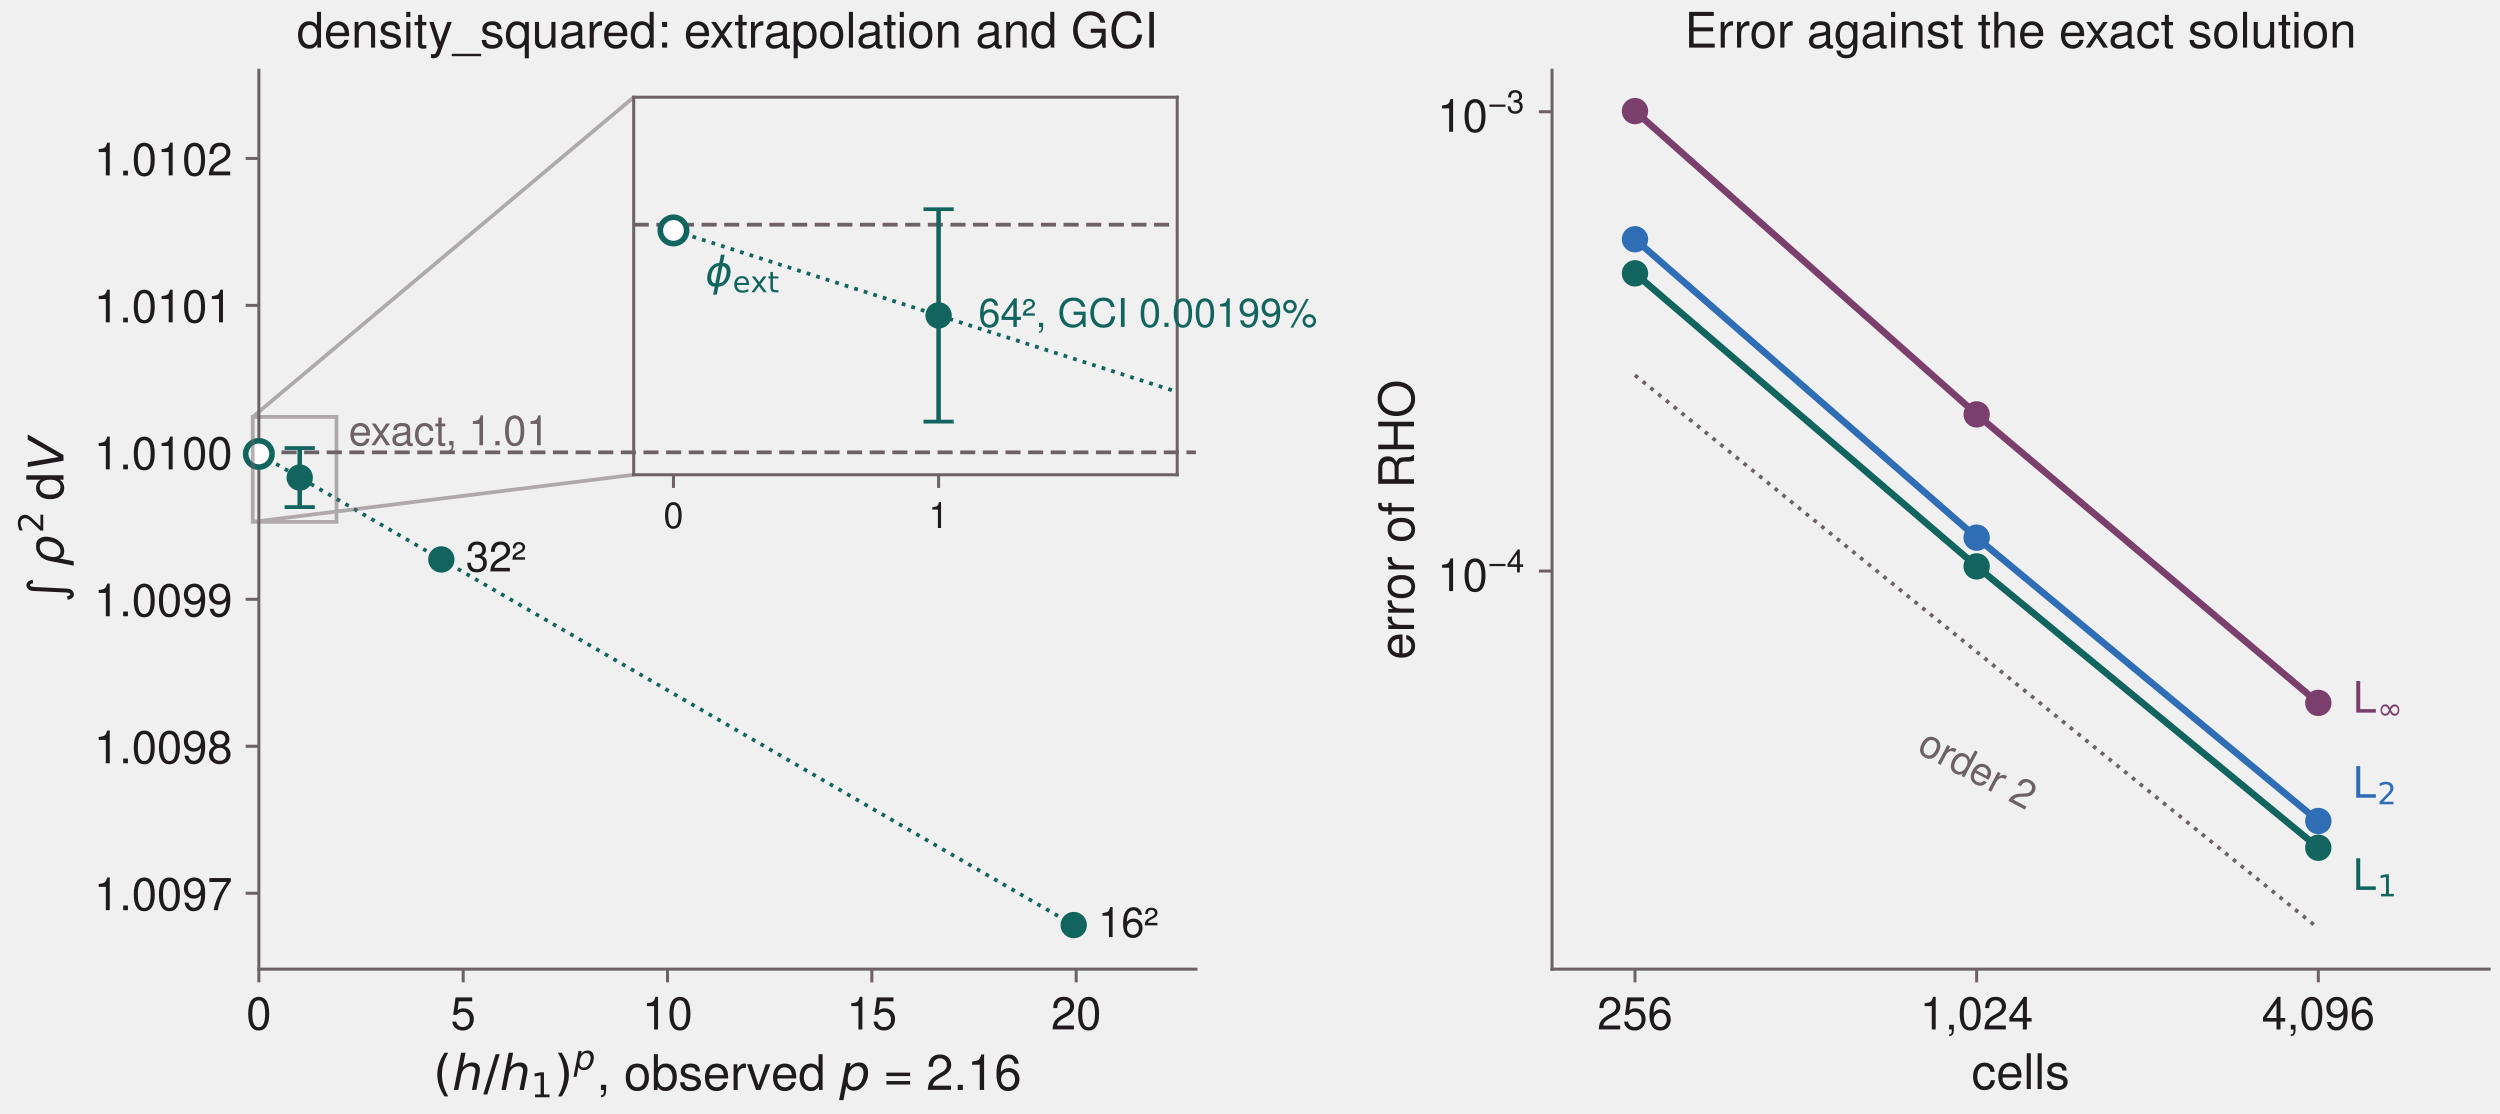
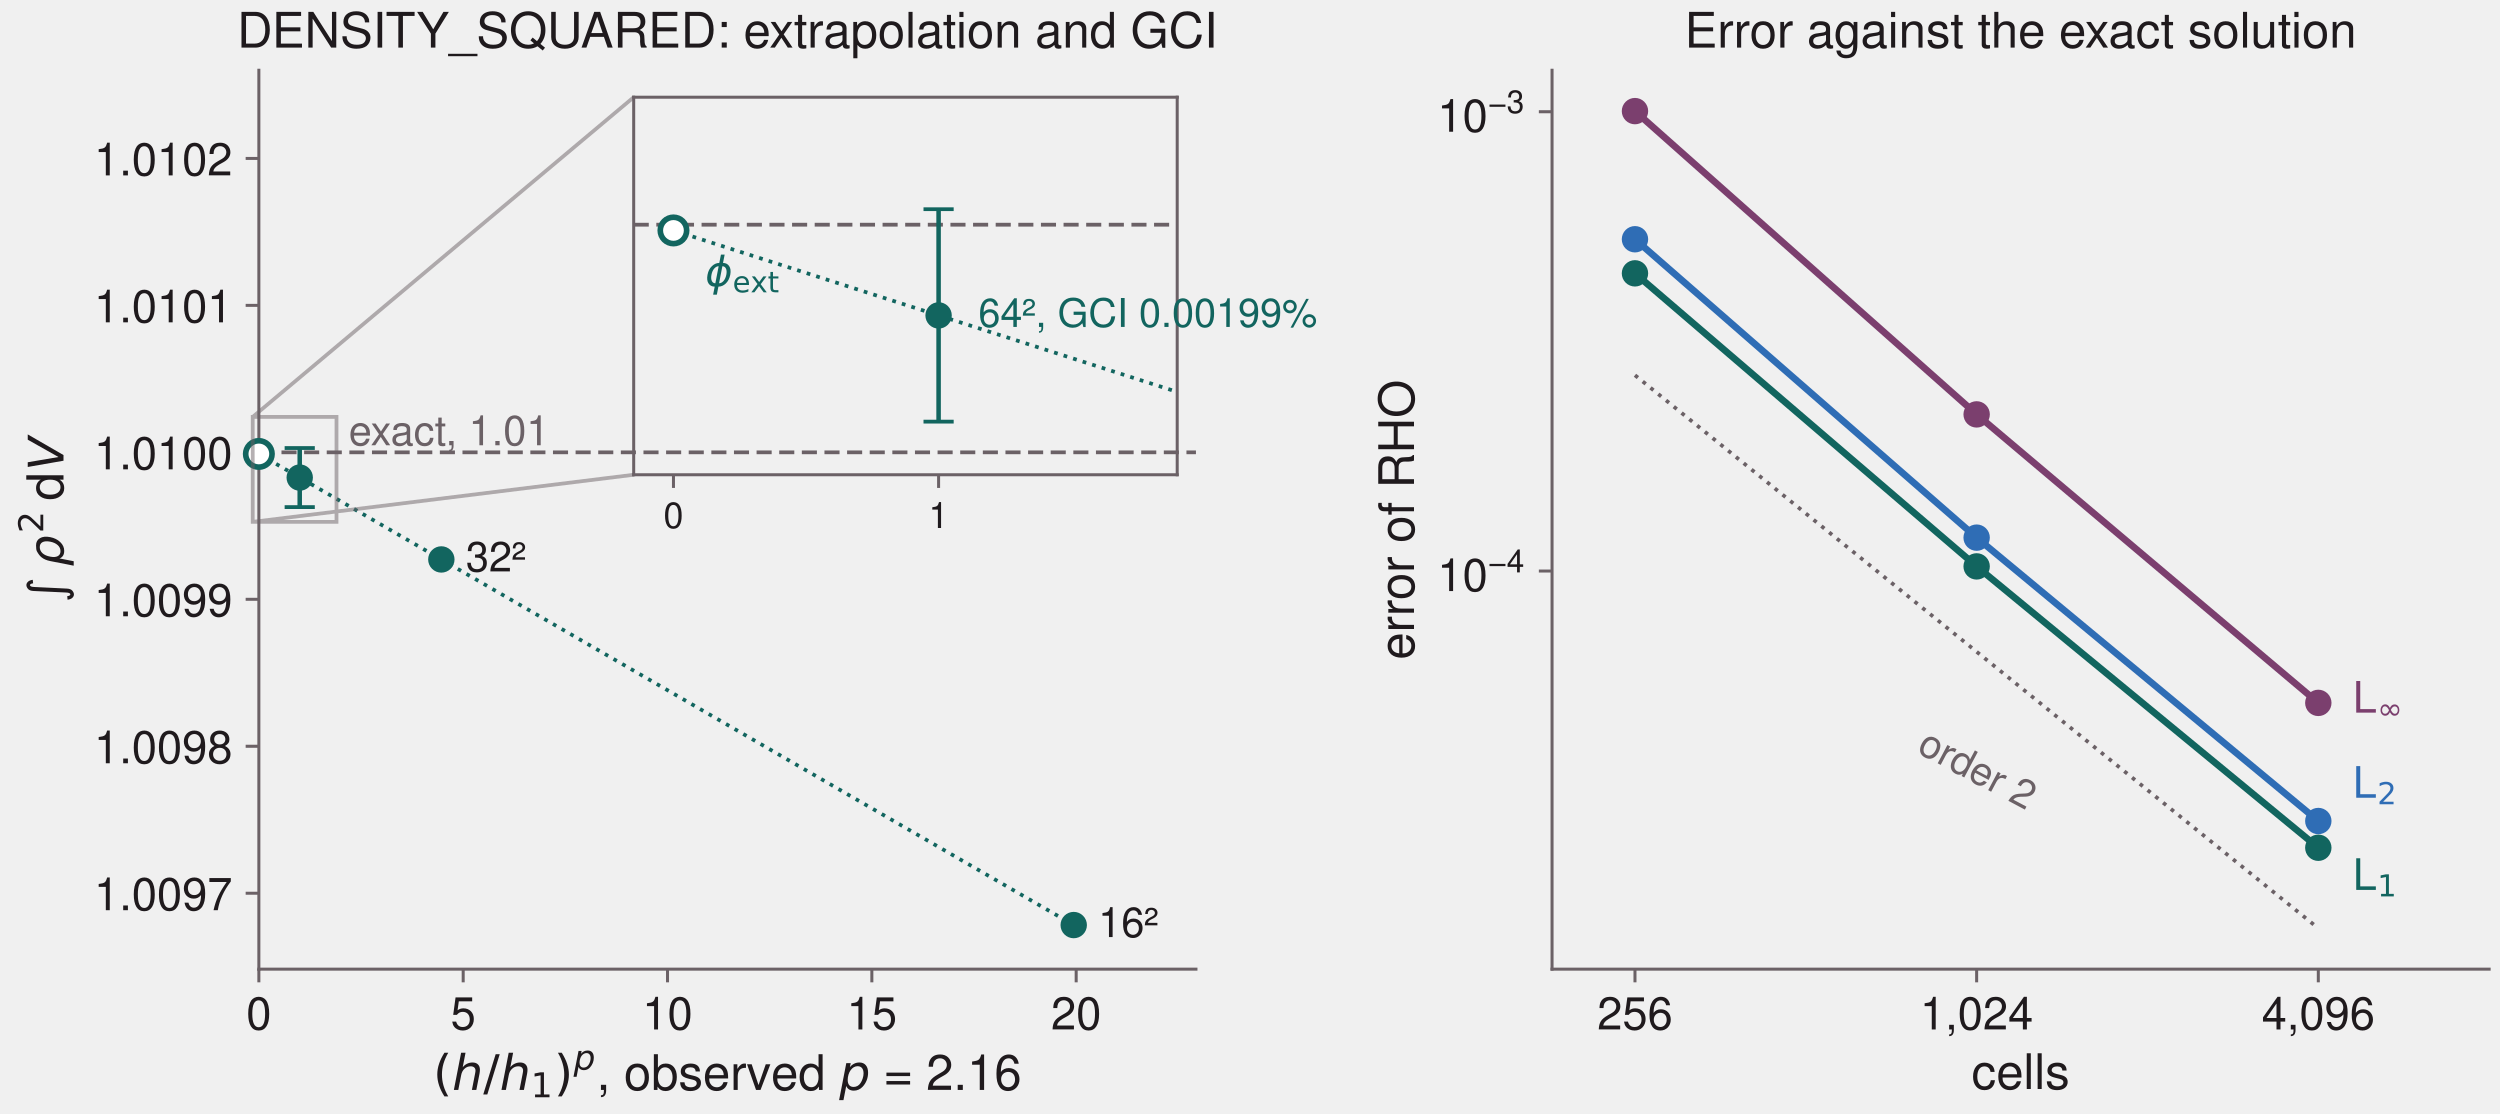
<svg xmlns="http://www.w3.org/2000/svg" xmlns:xlink="http://www.w3.org/1999/xlink" width="663.009pt" height="295.201pt" viewBox="0 0 663.009 295.201" version="1.1">
  <defs>
    <style type="text/css">*{stroke-linejoin: round; stroke-linecap: butt}</style>
  </defs>
  <g id="figure_1">
    <g id="patch_1">
      <path d="M 0 295.201  L 663.009 295.201  L 663.009 0  L 0 0  L 0 295.201  z " style="fill: none" />
    </g>
    <g id="axes_1">
      <g id="patch_2">
        <path d="M 68.649 257.022  L 317.17 257.022  L 317.17 18.63  L 68.649 18.63  L 68.649 257.022  z " style="fill: none" />
      </g>
      <g id="line2d_1">
        <path d="M 68.649 119.963  L 317.17 119.963  " clip-path="url(#p1bb75064b5)" style="fill: none; stroke-dasharray: 4,2; stroke-dashoffset: 0; stroke: #6b6166" />
      </g>
      <g id="matplotlib.axis_1">
        <g id="xtick_1">
          <g id="line2d_2">
            <defs>
              <path id="m103bd00e00" d="M 0 0  L 0 3.5  " style="stroke: #6b6166; stroke-width: 0.8" />
            </defs>
            <g>
              <use xlink:href="#m103bd00e00" x="68.649" y="257.022" style="fill: #6b6166; stroke: #6b6166; stroke-width: 0.8" />
            </g>
          </g>
          <g id="text_1">
            <text style="font-size: 12px; font-family: 'Helvetica', 'Arial', 'DejaVu Sans'; text-anchor: middle; fill: #1f1a1d" x="68.649" y="273.022" transform="rotate(-0 68.64938 273.022)">0</text>
          </g>
        </g>
        <g id="xtick_2">
          <g id="line2d_3">
            <g>
              <use xlink:href="#m103bd00e00" x="122.838" y="257.022" style="fill: #6b6166; stroke: #6b6166; stroke-width: 0.8" />
            </g>
          </g>
          <g id="text_2">
            <text style="font-size: 12px; font-family: 'Helvetica', 'Arial', 'DejaVu Sans'; text-anchor: middle; fill: #1f1a1d" x="122.838" y="273.022" transform="rotate(-0 122.8385 273.022)">5</text>
          </g>
        </g>
        <g id="xtick_3">
          <g id="line2d_4">
            <g>
              <use xlink:href="#m103bd00e00" x="177.028" y="257.022" style="fill: #6b6166; stroke: #6b6166; stroke-width: 0.8" />
            </g>
          </g>
          <g id="text_3">
            <text style="font-size: 12px; font-family: 'Helvetica', 'Arial', 'DejaVu Sans'; text-anchor: middle; fill: #1f1a1d" x="177.028" y="273.022" transform="rotate(-0 177.0276 273.022)">10</text>
          </g>
        </g>
        <g id="xtick_4">
          <g id="line2d_5">
            <g>
              <use xlink:href="#m103bd00e00" x="231.217" y="257.022" style="fill: #6b6166; stroke: #6b6166; stroke-width: 0.8" />
            </g>
          </g>
          <g id="text_4">
            <text style="font-size: 12px; font-family: 'Helvetica', 'Arial', 'DejaVu Sans'; text-anchor: middle; fill: #1f1a1d" x="231.217" y="273.022" transform="rotate(-0 231.2167 273.022)">15</text>
          </g>
        </g>
        <g id="xtick_5">
          <g id="line2d_6">
            <g>
              <use xlink:href="#m103bd00e00" x="285.406" y="257.022" style="fill: #6b6166; stroke: #6b6166; stroke-width: 0.8" />
            </g>
          </g>
          <g id="text_5">
            <text style="font-size: 12px; font-family: 'Helvetica', 'Arial', 'DejaVu Sans'; text-anchor: middle; fill: #1f1a1d" x="285.406" y="273.022" transform="rotate(-0 285.4058 273.022)">20</text>
          </g>
        </g>
        <g id="text_6">
          <g style="fill: #1f1a1d" transform="translate(114.8449 289.5911)">
            <text>
              <tspan x="0" y="-0.534" style="font-size: 13px; font-family: 'DejaVu Sans'; fill: #1f1a1d">(</tspan>
              <tspan x="13.311" y="-0.534" style="font-size: 13px; font-family: 'DejaVu Sans'; fill: #1f1a1d">/</tspan>
              <tspan x="32.075" y="-0.534" style="font-size: 13px; font-family: 'DejaVu Sans'; fill: #1f1a1d">)</tspan>
              <tspan x="5.072" y="-0.534" style="font-style: oblique; font-size: 13px; font-family: 'DejaVu Sans'; fill: #1f1a1d">h</tspan>
              <tspan x="17.691" y="-0.534" style="font-style: oblique; font-size: 13px; font-family: 'DejaVu Sans'; fill: #1f1a1d">h</tspan>
              <tspan x="107.718" y="-0.534" style="font-style: oblique; font-size: 13px; font-family: 'DejaVu Sans'; fill: #1f1a1d">p</tspan>
              <tspan x="25.93" y="1.416" style="font-size: 9.1px; font-family: 'DejaVu Sans'; fill: #1f1a1d">1</tspan>
              <tspan x="37.272" y="-5.903" style="font-style: oblique; font-size: 9.1px; font-family: 'DejaVu Sans'; fill: #1f1a1d">p</tspan>
              <tspan x="43.403" y="-0.534" style="font-size: 13px; font-family: 'Helvetica'; fill: #1f1a1d">,</tspan>
              <tspan x="47.015" y="-0.534" style="font-size: 13px; font-family: 'Helvetica'; fill: #1f1a1d"> </tspan>
              <tspan x="50.627" y="-0.534" style="font-size: 13px; font-family: 'Helvetica'; fill: #1f1a1d">o</tspan>
              <tspan x="57.857" y="-0.534" style="font-size: 13px; font-family: 'Helvetica'; fill: #1f1a1d">b</tspan>
              <tspan x="65.087" y="-0.534" style="font-size: 13px; font-family: 'Helvetica'; fill: #1f1a1d">s</tspan>
              <tspan x="71.587" y="-0.534" style="font-size: 13px; font-family: 'Helvetica'; fill: #1f1a1d">e</tspan>
              <tspan x="78.817" y="-0.534" style="font-size: 13px; font-family: 'Helvetica'; fill: #1f1a1d">r</tspan>
              <tspan x="83.146" y="-0.534" style="font-size: 13px; font-family: 'Helvetica'; fill: #1f1a1d">v</tspan>
              <tspan x="89.646" y="-0.534" style="font-size: 13px; font-family: 'Helvetica'; fill: #1f1a1d">e</tspan>
              <tspan x="96.876" y="-0.534" style="font-size: 13px; font-family: 'Helvetica'; fill: #1f1a1d">d</tspan>
              <tspan x="104.106" y="-0.534" style="font-size: 13px; font-family: 'Helvetica'; fill: #1f1a1d"> </tspan>
              <tspan x="115.97" y="-0.534" style="font-size: 13px; font-family: 'Helvetica'; fill: #1f1a1d"> </tspan>
              <tspan x="119.582" y="-0.534" style="font-size: 13px; font-family: 'Helvetica'; fill: #1f1a1d">=</tspan>
              <tspan x="127.173" y="-0.534" style="font-size: 13px; font-family: 'Helvetica'; fill: #1f1a1d"> </tspan>
              <tspan x="130.785" y="-0.534" style="font-size: 13px; font-family: 'Helvetica'; fill: #1f1a1d">2</tspan>
              <tspan x="138.015" y="-0.534" style="font-size: 13px; font-family: 'Helvetica'; fill: #1f1a1d">.</tspan>
              <tspan x="141.627" y="-0.534" style="font-size: 13px; font-family: 'Helvetica'; fill: #1f1a1d">1</tspan>
              <tspan x="148.857" y="-0.534" style="font-size: 13px; font-family: 'Helvetica'; fill: #1f1a1d">6</tspan>
            </text>
          </g>
        </g>
      </g>
      <g id="matplotlib.axis_2">
        <g id="ytick_1">
          <g id="line2d_7">
            <defs>
              <path id="m89a3976786" d="M 0 0  L -3.5 0  " style="stroke: #6b6166; stroke-width: 0.8" />
            </defs>
            <g>
              <use xlink:href="#m89a3976786" x="68.649" y="236.885" style="fill: #6b6166; stroke: #6b6166; stroke-width: 0.8" />
            </g>
          </g>
          <g id="text_7">
            <text style="font-size: 12px; font-family: 'Helvetica', 'Arial', 'DejaVu Sans'; text-anchor: end; fill: #1f1a1d" x="61.649" y="241.385" transform="rotate(-0 61.64937 241.3854)">1.0097</text>
          </g>
        </g>
        <g id="ytick_2">
          <g id="line2d_8">
            <g>
              <use xlink:href="#m89a3976786" x="68.649" y="197.911" style="fill: #6b6166; stroke: #6b6166; stroke-width: 0.8" />
            </g>
          </g>
          <g id="text_8">
            <text style="font-size: 12px; font-family: 'Helvetica', 'Arial', 'DejaVu Sans'; text-anchor: end; fill: #1f1a1d" x="61.649" y="202.411" transform="rotate(-0 61.64937 202.4112)">1.0098</text>
          </g>
        </g>
        <g id="ytick_3">
          <g id="line2d_9">
            <g>
              <use xlink:href="#m89a3976786" x="68.649" y="158.937" style="fill: #6b6166; stroke: #6b6166; stroke-width: 0.8" />
            </g>
          </g>
          <g id="text_9">
            <text style="font-size: 12px; font-family: 'Helvetica', 'Arial', 'DejaVu Sans'; text-anchor: end; fill: #1f1a1d" x="61.649" y="163.437" transform="rotate(-0 61.64937 163.437)">1.0099</text>
          </g>
        </g>
        <g id="ytick_4">
          <g id="line2d_10">
            <g>
              <use xlink:href="#m89a3976786" x="68.649" y="119.963" style="fill: #6b6166; stroke: #6b6166; stroke-width: 0.8" />
            </g>
          </g>
          <g id="text_10">
            <text style="font-size: 12px; font-family: 'Helvetica', 'Arial', 'DejaVu Sans'; text-anchor: end; fill: #1f1a1d" x="61.649" y="124.463" transform="rotate(-0 61.64937 124.4628)">1.0100</text>
          </g>
        </g>
        <g id="ytick_5">
          <g id="line2d_11">
            <g>
              <use xlink:href="#m89a3976786" x="68.649" y="80.989" style="fill: #6b6166; stroke: #6b6166; stroke-width: 0.8" />
            </g>
          </g>
          <g id="text_11">
            <text style="font-size: 12px; font-family: 'Helvetica', 'Arial', 'DejaVu Sans'; text-anchor: end; fill: #1f1a1d" x="61.649" y="85.489" transform="rotate(-0 61.64937 85.48868)">1.0101</text>
          </g>
        </g>
        <g id="ytick_6">
          <g id="line2d_12">
            <g>
              <use xlink:href="#m89a3976786" x="68.649" y="42.015" style="fill: #6b6166; stroke: #6b6166; stroke-width: 0.8" />
            </g>
          </g>
          <g id="text_12">
            <text style="font-size: 12px; font-family: 'Helvetica', 'Arial', 'DejaVu Sans'; text-anchor: end; fill: #1f1a1d" x="61.649" y="46.515" transform="rotate(-0 61.64937 46.5145)">1.0102</text>
          </g>
        </g>
        <g id="text_13">
          <g style="fill: #1f1a1d" transform="translate(16.92 159.796) rotate(-90)">
            <text>
              <tspan x="0" y="-0.078" style="font-size: 13px; font-family: 'DejaVu Sans Display'; fill: #1f1a1d">∫</tspan>
              <tspan x="9.572" y="-0.078" style="font-style: oblique; font-size: 13px; font-family: 'DejaVu Sans'; fill: #1f1a1d">ρ</tspan>
              <tspan x="34.937" y="-0.078" style="font-style: oblique; font-size: 13px; font-family: 'DejaVu Sans'; fill: #1f1a1d">V</tspan>
              <tspan x="18.429" y="-5.447" style="font-size: 9.1px; font-family: 'DejaVu Sans'; fill: #1f1a1d">2</tspan>
              <tspan x="26.685" y="-0.078" style="font-size: 13px; font-family: 'DejaVu Sans'; fill: #1f1a1d">d</tspan>
            </text>
          </g>
        </g>
      </g>
      <g id="line2d_13">
        <path d="M 68.649 120.387  L 284.755 245.33  " clip-path="url(#p1bb75064b5)" style="fill: none; stroke-dasharray: 1,1.65; stroke-dashoffset: 0; stroke: #12655f" />
      </g>
      <g id="LineCollection_1">
        <path d="M 79.487 134.485  L 79.487 118.82  " clip-path="url(#p1bb75064b5)" style="fill: none; stroke: #12655f; stroke-width: 1.2" />
      </g>
      <g id="line2d_14">
        <defs>
          <path id="meb23f13aa7" d="M 4 0  L -4 -0  " style="stroke: #12655f" />
        </defs>
        <g clip-path="url(#p1bb75064b5)">
          <use xlink:href="#meb23f13aa7" x="79.487" y="134.485" style="fill: #12655f; stroke: #12655f" />
        </g>
      </g>
      <g id="line2d_15">
        <g clip-path="url(#p1bb75064b5)">
          <use xlink:href="#meb23f13aa7" x="79.487" y="118.82" style="fill: #12655f; stroke: #12655f" />
        </g>
      </g>
      <g id="line2d_16">
        <path d="M 79.487 126.653  " clip-path="url(#p1bb75064b5)" style="fill: none; stroke: #12655f; stroke-width: 1.2; stroke-linecap: square" />
      </g>
      <g id="patch_3">
        <path d="M 68.649 257.022  L 68.649 18.63  " style="fill: none; stroke: #6b6166; stroke-width: 0.8; stroke-linejoin: miter; stroke-linecap: square" />
      </g>
      <g id="patch_4">
        <path d="M 68.649 257.022  L 317.17 257.022  " style="fill: none; stroke: #6b6166; stroke-width: 0.8; stroke-linejoin: miter; stroke-linecap: square" />
      </g>
      <g id="line2d_17">
        <defs>
          <path id="m00edc8d45e" d="M 0 3  C 0.796 3 1.559 2.684 2.121 2.121  C 2.684 1.559 3 0.796 3 0  C 3 -0.796 2.684 -1.559 2.121 -2.121  C 1.559 -2.684 0.796 -3 0 -3  C -0.796 -3 -1.559 -2.684 -2.121 -2.121  C -2.684 -1.559 -3 -0.796 -3 0  C -3 0.796 -2.684 1.559 -2.121 2.121  C -1.559 2.684 -0.796 3 0 3  z " style="stroke: #12655f" />
        </defs>
        <g clip-path="url(#p1bb75064b5)">
          <use xlink:href="#m00edc8d45e" x="284.755" y="245.33" style="fill: #12655f; stroke: #12655f" />
          <use xlink:href="#m00edc8d45e" x="117.045" y="148.367" style="fill: #12655f; stroke: #12655f" />
          <use xlink:href="#m00edc8d45e" x="79.487" y="126.653" style="fill: #12655f; stroke: #12655f" />
        </g>
      </g>
      <g id="line2d_18">
        <defs>
          <path id="m89776b2383" d="M 0 3.5  C 0.928 3.5 1.819 3.131 2.475 2.475  C 3.131 1.819 3.5 0.928 3.5 0  C 3.5 -0.928 3.131 -1.819 2.475 -2.475  C 1.819 -3.131 0.928 -3.5 0 -3.5  C -0.928 -3.5 -1.819 -3.131 -2.475 -2.475  C -3.131 -1.819 -3.5 -0.928 -3.5 0  C -3.5 0.928 -3.131 1.819 -2.475 2.475  C -1.819 3.131 -0.928 3.5 0 3.5  z " style="stroke: #12655f; stroke-width: 1.5" />
        </defs>
        <g>
          <use xlink:href="#m89776b2383" x="68.649" y="120.387" style="fill: #ffffff; stroke: #12655f; stroke-width: 1.5" />
        </g>
      </g>
      <g id="text_14">
        <text style="font-size: 11px; font-family: 'Helvetica', 'Arial', 'DejaVu Sans'; text-anchor: start; fill: #1f1a1d" x="291.257" y="248.52" transform="rotate(-0 291.2573 248.5202)">16²</text>
      </g>
      <g id="text_15">
        <text style="font-size: 11px; font-family: 'Helvetica', 'Arial', 'DejaVu Sans'; text-anchor: start; fill: #1f1a1d" x="123.547" y="151.557" transform="rotate(-0 123.5474 151.5572)">32²</text>
      </g>
      <g id="text_16">
        <text style="font-size: 11px; font-family: 'Helvetica', 'Arial', 'DejaVu Sans'; text-anchor: start; fill: #6b6166" x="92.493" y="118.094" transform="rotate(-0 92.49259 118.0937)">exact, 1.01</text>
      </g>
      <g id="text_17">
-         <text style="font-size: 13px; font-family: 'Helvetica', 'Arial', 'DejaVu Sans'; text-anchor: middle; fill: #1f1a1d" x="192.91" y="12.63" transform="rotate(-0 192.9099 12.63)">density_squared: extrapolation and GCI</text>
+         <text style="font-size: 13px; font-family: 'Helvetica', 'Arial', 'DejaVu Sans'; text-anchor: middle; fill: #1f1a1d" x="192.91" y="12.63" transform="rotate(-0 192.9099 12.63)">DENSITY_SQUARED: extrapolation and GCI</text>
      </g>
      <g id="patch_5">
        <path d="M 67.024 138.401  L 89.241 138.401  L 89.241 110.564  L 67.024 110.564  L 67.024 138.401  z M 168.058 125.906  Q 117.541 132.154 67.024 138.401  M 168.058 25.782  Q 117.541 68.173 67.024 110.564  " style="fill: none; opacity: 0.5; stroke: #6b6166; stroke-linejoin: miter" />
      </g>
      <g id="axes_2">
        <g id="patch_6">
          <path d="M 168.058 125.906  L 312.2 125.906  L 312.2 25.782  L 168.058 25.782  L 168.058 125.906  z " style="fill: none" />
        </g>
        <g id="line2d_19">
          <path d="M 168.058 59.588  L 312.2 59.588  " clip-path="url(#pd6b3af049d)" style="fill: none; stroke-dasharray: 4,2; stroke-dashoffset: 0; stroke: #6b6166" />
        </g>
        <g id="matplotlib.axis_3">
          <g id="xtick_6">
            <g id="line2d_20">
              <g>
                <use xlink:href="#m103bd00e00" x="178.605" y="125.906" style="fill: #6b6166; stroke: #6b6166; stroke-width: 0.8" />
              </g>
            </g>
            <g id="text_18">
              <text style="font-size: 9.5px; font-family: 'Helvetica', 'Arial', 'DejaVu Sans'; text-anchor: middle; fill: #1f1a1d" x="178.605" y="140.031" transform="rotate(-0 178.6048 140.0314)">0</text>
            </g>
          </g>
          <g id="xtick_7">
            <g id="line2d_21">
              <g>
                <use xlink:href="#m103bd00e00" x="248.918" y="125.906" style="fill: #6b6166; stroke: #6b6166; stroke-width: 0.8" />
              </g>
            </g>
            <g id="text_19">
              <text style="font-size: 9.5px; font-family: 'Helvetica', 'Arial', 'DejaVu Sans'; text-anchor: middle; fill: #1f1a1d" x="248.918" y="140.031" transform="rotate(-0 248.918 140.0314)">1</text>
            </g>
          </g>
        </g>
        <g id="matplotlib.axis_4" />
        <g id="line2d_22">
          <path d="M 178.605 61.112  L 664.009 216.697  " clip-path="url(#pd6b3af049d)" style="fill: none; stroke-dasharray: 1,1.65; stroke-dashoffset: 0; stroke: #12655f" />
        </g>
        <g id="LineCollection_2">
          <path d="M 248.918 111.821  L 248.918 55.477  " clip-path="url(#pd6b3af049d)" style="fill: none; stroke: #12655f; stroke-width: 1.2" />
        </g>
        <g id="line2d_23">
          <g clip-path="url(#pd6b3af049d)">
            <use xlink:href="#meb23f13aa7" x="248.918" y="111.821" style="fill: #12655f; stroke: #12655f" />
          </g>
        </g>
        <g id="line2d_24">
          <g clip-path="url(#pd6b3af049d)">
            <use xlink:href="#meb23f13aa7" x="248.918" y="55.477" style="fill: #12655f; stroke: #12655f" />
          </g>
        </g>
        <g id="line2d_25">
          <path d="M 248.918 83.649  " clip-path="url(#pd6b3af049d)" style="fill: none; stroke: #12655f; stroke-width: 1.2; stroke-linecap: square" />
        </g>
        <g id="patch_7">
          <path d="M 168.058 125.906  L 168.058 25.782  " style="fill: none; stroke: #6b6166; stroke-width: 0.8; stroke-linejoin: miter; stroke-linecap: square" />
        </g>
        <g id="patch_8">
          <path d="M 312.2 125.906  L 312.2 25.782  " style="fill: none; stroke: #6b6166; stroke-width: 0.8; stroke-linejoin: miter; stroke-linecap: square" />
        </g>
        <g id="patch_9">
          <path d="M 168.058 125.906  L 312.2 125.906  " style="fill: none; stroke: #6b6166; stroke-width: 0.8; stroke-linejoin: miter; stroke-linecap: square" />
        </g>
        <g id="patch_10">
          <path d="M 168.058 25.782  L 312.2 25.782  " style="fill: none; stroke: #6b6166; stroke-width: 0.8; stroke-linejoin: miter; stroke-linecap: square" />
        </g>
        <g id="line2d_26">
          <g clip-path="url(#pd6b3af049d)">
            <use xlink:href="#m00edc8d45e" x="1580.645" y="510.503" style="fill: #12655f; stroke: #12655f" />
            <use xlink:href="#m00edc8d45e" x="492.582" y="161.75" style="fill: #12655f; stroke: #12655f" />
            <use xlink:href="#m00edc8d45e" x="248.918" y="83.649" style="fill: #12655f; stroke: #12655f" />
          </g>
        </g>
        <g id="line2d_27">
          <g>
            <use xlink:href="#m89776b2383" x="178.605" y="61.112" style="fill: #ffffff; stroke: #12655f; stroke-width: 1.5" />
          </g>
        </g>
        <g id="text_20">
          <text style="font-size: 10.5px; font-family: 'Helvetica', 'Arial', 'DejaVu Sans'; text-anchor: start; fill: #12655f" x="259.465" y="86.694" transform="rotate(-0 259.465 86.69438)">64², GCI 0.00199%</text>
        </g>
        <g id="text_21">
          <g style="fill: #12655f" transform="translate(187.0424 76.51458)">
            <text>
              <tspan x="0" y="-0.641" style="font-style: oblique; font-size: 11px; font-family: 'DejaVu Sans'; fill: #12655f">ϕ</tspan>
              <tspan x="7.256" y="1.009" style="font-size: 7.7px; font-family: 'DejaVu Sans'; fill: #12655f">e</tspan>
              <tspan x="11.994" y="1.009" style="font-size: 7.7px; font-family: 'DejaVu Sans'; fill: #12655f">x</tspan>
              <tspan x="16.55" y="1.009" style="font-size: 7.7px; font-family: 'DejaVu Sans'; fill: #12655f">t</tspan>
            </text>
          </g>
        </g>
      </g>
    </g>
    <g id="axes_3">
      <g id="patch_11">
        <path d="M 411.608 257.022  L 660.129 257.022  L 660.129 18.63  L 411.608 18.63  L 411.608 257.022  z " style="fill: none" />
      </g>
      <g id="matplotlib.axis_5">
        <g id="xtick_8">
          <g id="line2d_28">
            <g>
              <use xlink:href="#m103bd00e00" x="433.601" y="257.022" style="fill: #6b6166; stroke: #6b6166; stroke-width: 0.8" />
            </g>
          </g>
          <g id="text_22">
            <text style="font-size: 12px; font-family: 'Helvetica', 'Arial', 'DejaVu Sans'; text-anchor: middle; fill: #1f1a1d" x="433.601" y="273.022" transform="rotate(-0 433.601 273.022)">256</text>
          </g>
        </g>
        <g id="xtick_9">
          <g id="line2d_29">
            <g>
              <use xlink:href="#m103bd00e00" x="524.212" y="257.022" style="fill: #6b6166; stroke: #6b6166; stroke-width: 0.8" />
            </g>
          </g>
          <g id="text_23">
            <text style="font-size: 12px; font-family: 'Helvetica', 'Arial', 'DejaVu Sans'; text-anchor: middle; fill: #1f1a1d" x="524.212" y="273.022" transform="rotate(-0 524.2123 273.022)">1,024</text>
          </g>
        </g>
        <g id="xtick_10">
          <g id="line2d_30">
            <g>
              <use xlink:href="#m103bd00e00" x="614.824" y="257.022" style="fill: #6b6166; stroke: #6b6166; stroke-width: 0.8" />
            </g>
          </g>
          <g id="text_24">
            <text style="font-size: 12px; font-family: 'Helvetica', 'Arial', 'DejaVu Sans'; text-anchor: middle; fill: #1f1a1d" x="614.824" y="273.022" transform="rotate(-0 614.8237 273.022)">4,096</text>
          </g>
        </g>
        <g id="text_25">
          <text style="font-size: 13px; font-family: 'Helvetica', 'Arial', 'DejaVu Sans'; text-anchor: middle; fill: #1f1a1d" x="535.869" y="288.811" transform="rotate(-0 535.8689 288.8111)">cells</text>
        </g>
      </g>
      <g id="matplotlib.axis_6">
        <g id="ytick_7">
          <g id="line2d_31">
            <g>
              <use xlink:href="#m89a3976786" x="411.608" y="151.441" style="fill: #6b6166; stroke: #6b6166; stroke-width: 0.8" />
            </g>
          </g>
          <g id="text_26">
            <g style="fill: #1f1a1d" transform="translate(381.2084 156.9008)">
              <text>
                <tspan x="0" y="-0.149" style="font-size: 12px; font-family: 'Helvetica'; fill: #1f1a1d">1</tspan>
                <tspan x="6.674" y="-0.149" style="font-size: 12px; font-family: 'Helvetica'; fill: #1f1a1d">0</tspan>
                <tspan x="13.463" y="-5.105" style="font-size: 8.4px; font-family: 'Helvetica'; fill: #1f1a1d">−</tspan>
                <tspan x="18.368" y="-5.105" style="font-size: 8.4px; font-family: 'Helvetica'; fill: #1f1a1d">4</tspan>
              </text>
            </g>
          </g>
        </g>
        <g id="ytick_8">
          <g id="line2d_32">
            <g>
              <use xlink:href="#m89a3976786" x="411.608" y="29.633" style="fill: #6b6166; stroke: #6b6166; stroke-width: 0.8" />
            </g>
          </g>
          <g id="text_27">
            <g style="fill: #1f1a1d" transform="translate(381.2084 35.09259)">
              <text>
                <tspan x="0" y="-0.16" style="font-size: 12px; font-family: 'Helvetica'; fill: #1f1a1d">1</tspan>
                <tspan x="6.674" y="-0.16" style="font-size: 12px; font-family: 'Helvetica'; fill: #1f1a1d">0</tspan>
                <tspan x="13.463" y="-5.116" style="font-size: 8.4px; font-family: 'Helvetica'; fill: #1f1a1d">−</tspan>
                <tspan x="18.368" y="-5.116" style="font-size: 8.4px; font-family: 'Helvetica'; fill: #1f1a1d">3</tspan>
              </text>
            </g>
          </g>
        </g>
        <g id="text_28">
          <text style="font-size: 13px; font-family: 'Helvetica', 'Arial', 'DejaVu Sans'; text-anchor: middle; fill: #1f1a1d" x="374.999" y="137.826" transform="rotate(-90 374.9994 137.826)">error of RHO</text>
        </g>
      </g>
      <g id="line2d_33">
        <path d="M 433.601 72.491  L 524.212 150.211  L 614.824 224.824  " clip-path="url(#p987be684a0)" style="fill: none; stroke: #12655f; stroke-width: 1.8; stroke-linecap: square" />
        <g clip-path="url(#p987be684a0)">
          <use xlink:href="#m00edc8d45e" x="433.601" y="72.491" style="fill: #12655f; stroke: #12655f" />
          <use xlink:href="#m00edc8d45e" x="524.212" y="150.211" style="fill: #12655f; stroke: #12655f" />
          <use xlink:href="#m00edc8d45e" x="614.824" y="224.824" style="fill: #12655f; stroke: #12655f" />
        </g>
      </g>
      <g id="line2d_34">
        <path d="M 433.601 63.451  L 524.212 142.584  L 614.824 217.736  " clip-path="url(#p987be684a0)" style="fill: none; stroke: #2f6db5; stroke-width: 1.8; stroke-linecap: square" />
        <defs>
          <path id="m56449683bf" d="M 0 3  C 0.796 3 1.559 2.684 2.121 2.121  C 2.684 1.559 3 0.796 3 0  C 3 -0.796 2.684 -1.559 2.121 -2.121  C 1.559 -2.684 0.796 -3 0 -3  C -0.796 -3 -1.559 -2.684 -2.121 -2.121  C -2.684 -1.559 -3 -0.796 -3 0  C -3 0.796 -2.684 1.559 -2.121 2.121  C -1.559 2.684 -0.796 3 0 3  z " style="stroke: #2f6db5" />
        </defs>
        <g clip-path="url(#p987be684a0)">
          <use xlink:href="#m56449683bf" x="433.601" y="63.451" style="fill: #2f6db5; stroke: #2f6db5" />
          <use xlink:href="#m56449683bf" x="524.212" y="142.584" style="fill: #2f6db5; stroke: #2f6db5" />
          <use xlink:href="#m56449683bf" x="614.824" y="217.736" style="fill: #2f6db5; stroke: #2f6db5" />
        </g>
      </g>
      <g id="line2d_35">
        <path d="M 433.601 29.466  L 524.212 109.899  L 614.824 186.409  " clip-path="url(#p987be684a0)" style="fill: none; stroke: #7b3f6e; stroke-width: 1.8; stroke-linecap: square" />
        <defs>
          <path id="m3bc2e1ce6d" d="M 0 3  C 0.796 3 1.559 2.684 2.121 2.121  C 2.684 1.559 3 0.796 3 0  C 3 -0.796 2.684 -1.559 2.121 -2.121  C 1.559 -2.684 0.796 -3 0 -3  C -0.796 -3 -1.559 -2.684 -2.121 -2.121  C -2.684 -1.559 -3 -0.796 -3 0  C -3 0.796 -2.684 1.559 -2.121 2.121  C -1.559 2.684 -0.796 3 0 3  z " style="stroke: #7b3f6e" />
        </defs>
        <g clip-path="url(#p987be684a0)">
          <use xlink:href="#m3bc2e1ce6d" x="433.601" y="29.466" style="fill: #7b3f6e; stroke: #7b3f6e" />
          <use xlink:href="#m3bc2e1ce6d" x="524.212" y="109.899" style="fill: #7b3f6e; stroke: #7b3f6e" />
          <use xlink:href="#m3bc2e1ce6d" x="614.824" y="186.409" style="fill: #7b3f6e; stroke: #7b3f6e" />
        </g>
      </g>
      <g id="line2d_36">
        <path d="M 433.601 99.514  L 524.212 172.85  L 614.824 246.186  " clip-path="url(#p987be684a0)" style="fill: none; stroke-dasharray: 1,1.65; stroke-dashoffset: 0; stroke: #6b6166" />
      </g>
      <g id="patch_12">
        <path d="M 411.608 257.022  L 411.608 18.63  " style="fill: none; stroke: #6b6166; stroke-width: 0.8; stroke-linejoin: miter; stroke-linecap: square" />
      </g>
      <g id="patch_13">
        <path d="M 411.608 257.022  L 660.129 257.022  " style="fill: none; stroke: #6b6166; stroke-width: 0.8; stroke-linejoin: miter; stroke-linecap: square" />
      </g>
      <g id="text_29">
        <g style="fill: #12655f" transform="translate(623.9589 236.7572)">
          <text>
            <tspan x="0" y="-0.75" style="font-size: 11.5px; font-family: 'Helvetica'; fill: #12655f">L</tspan>
            <tspan x="6.506" y="0.975" style="font-size: 8.05px; font-family: 'DejaVu Sans'; fill: #12655f">1</tspan>
          </text>
        </g>
      </g>
      <g id="text_30">
        <g style="fill: #2f6db5" transform="translate(623.9589 212.3152)">
          <text>
            <tspan x="0" y="-0.75" style="font-size: 11.5px; font-family: 'Helvetica'; fill: #2f6db5">L</tspan>
            <tspan x="6.506" y="0.975" style="font-size: 8.05px; font-family: 'DejaVu Sans'; fill: #2f6db5">2</tspan>
          </text>
        </g>
      </g>
      <g id="text_31">
        <g style="fill: #7b3f6e" transform="translate(623.9589 189.7442)">
          <text>
            <tspan x="0" y="-0.75" style="font-size: 11.5px; font-family: 'Helvetica'; fill: #7b3f6e">L</tspan>
            <tspan x="6.506" y="0.975" style="font-size: 8.05px; font-family: 'DejaVu Sans'; fill: #7b3f6e">∞</tspan>
          </text>
        </g>
      </g>
      <g id="text_32">
        <text style="font-size: 10.5px; font-family: 'Helvetica', 'Arial', 'DejaVu Sans'; fill: #6b6166" transform="translate(508.0968 199.3565) rotate(-332)">order 2</text>
      </g>
      <g id="text_33">
        <text style="font-size: 13px; font-family: 'Helvetica', 'Arial', 'DejaVu Sans'; text-anchor: middle; fill: #1f1a1d" x="535.869" y="12.63" transform="rotate(-0 535.8689 12.63)">Error against the exact solution</text>
      </g>
    </g>
  </g>
  <defs>
    <clipPath id="p1bb75064b5">
      <rect x="68.649" y="18.63" width="248.521" height="238.392" />
    </clipPath>
    <clipPath id="pd6b3af049d">
      <rect x="168.058" y="25.782" width="144.142" height="100.125" />
    </clipPath>
    <clipPath id="p987be684a0">
      <rect x="411.608" y="18.63" width="248.521" height="238.392" />
    </clipPath>
  </defs>
</svg>
